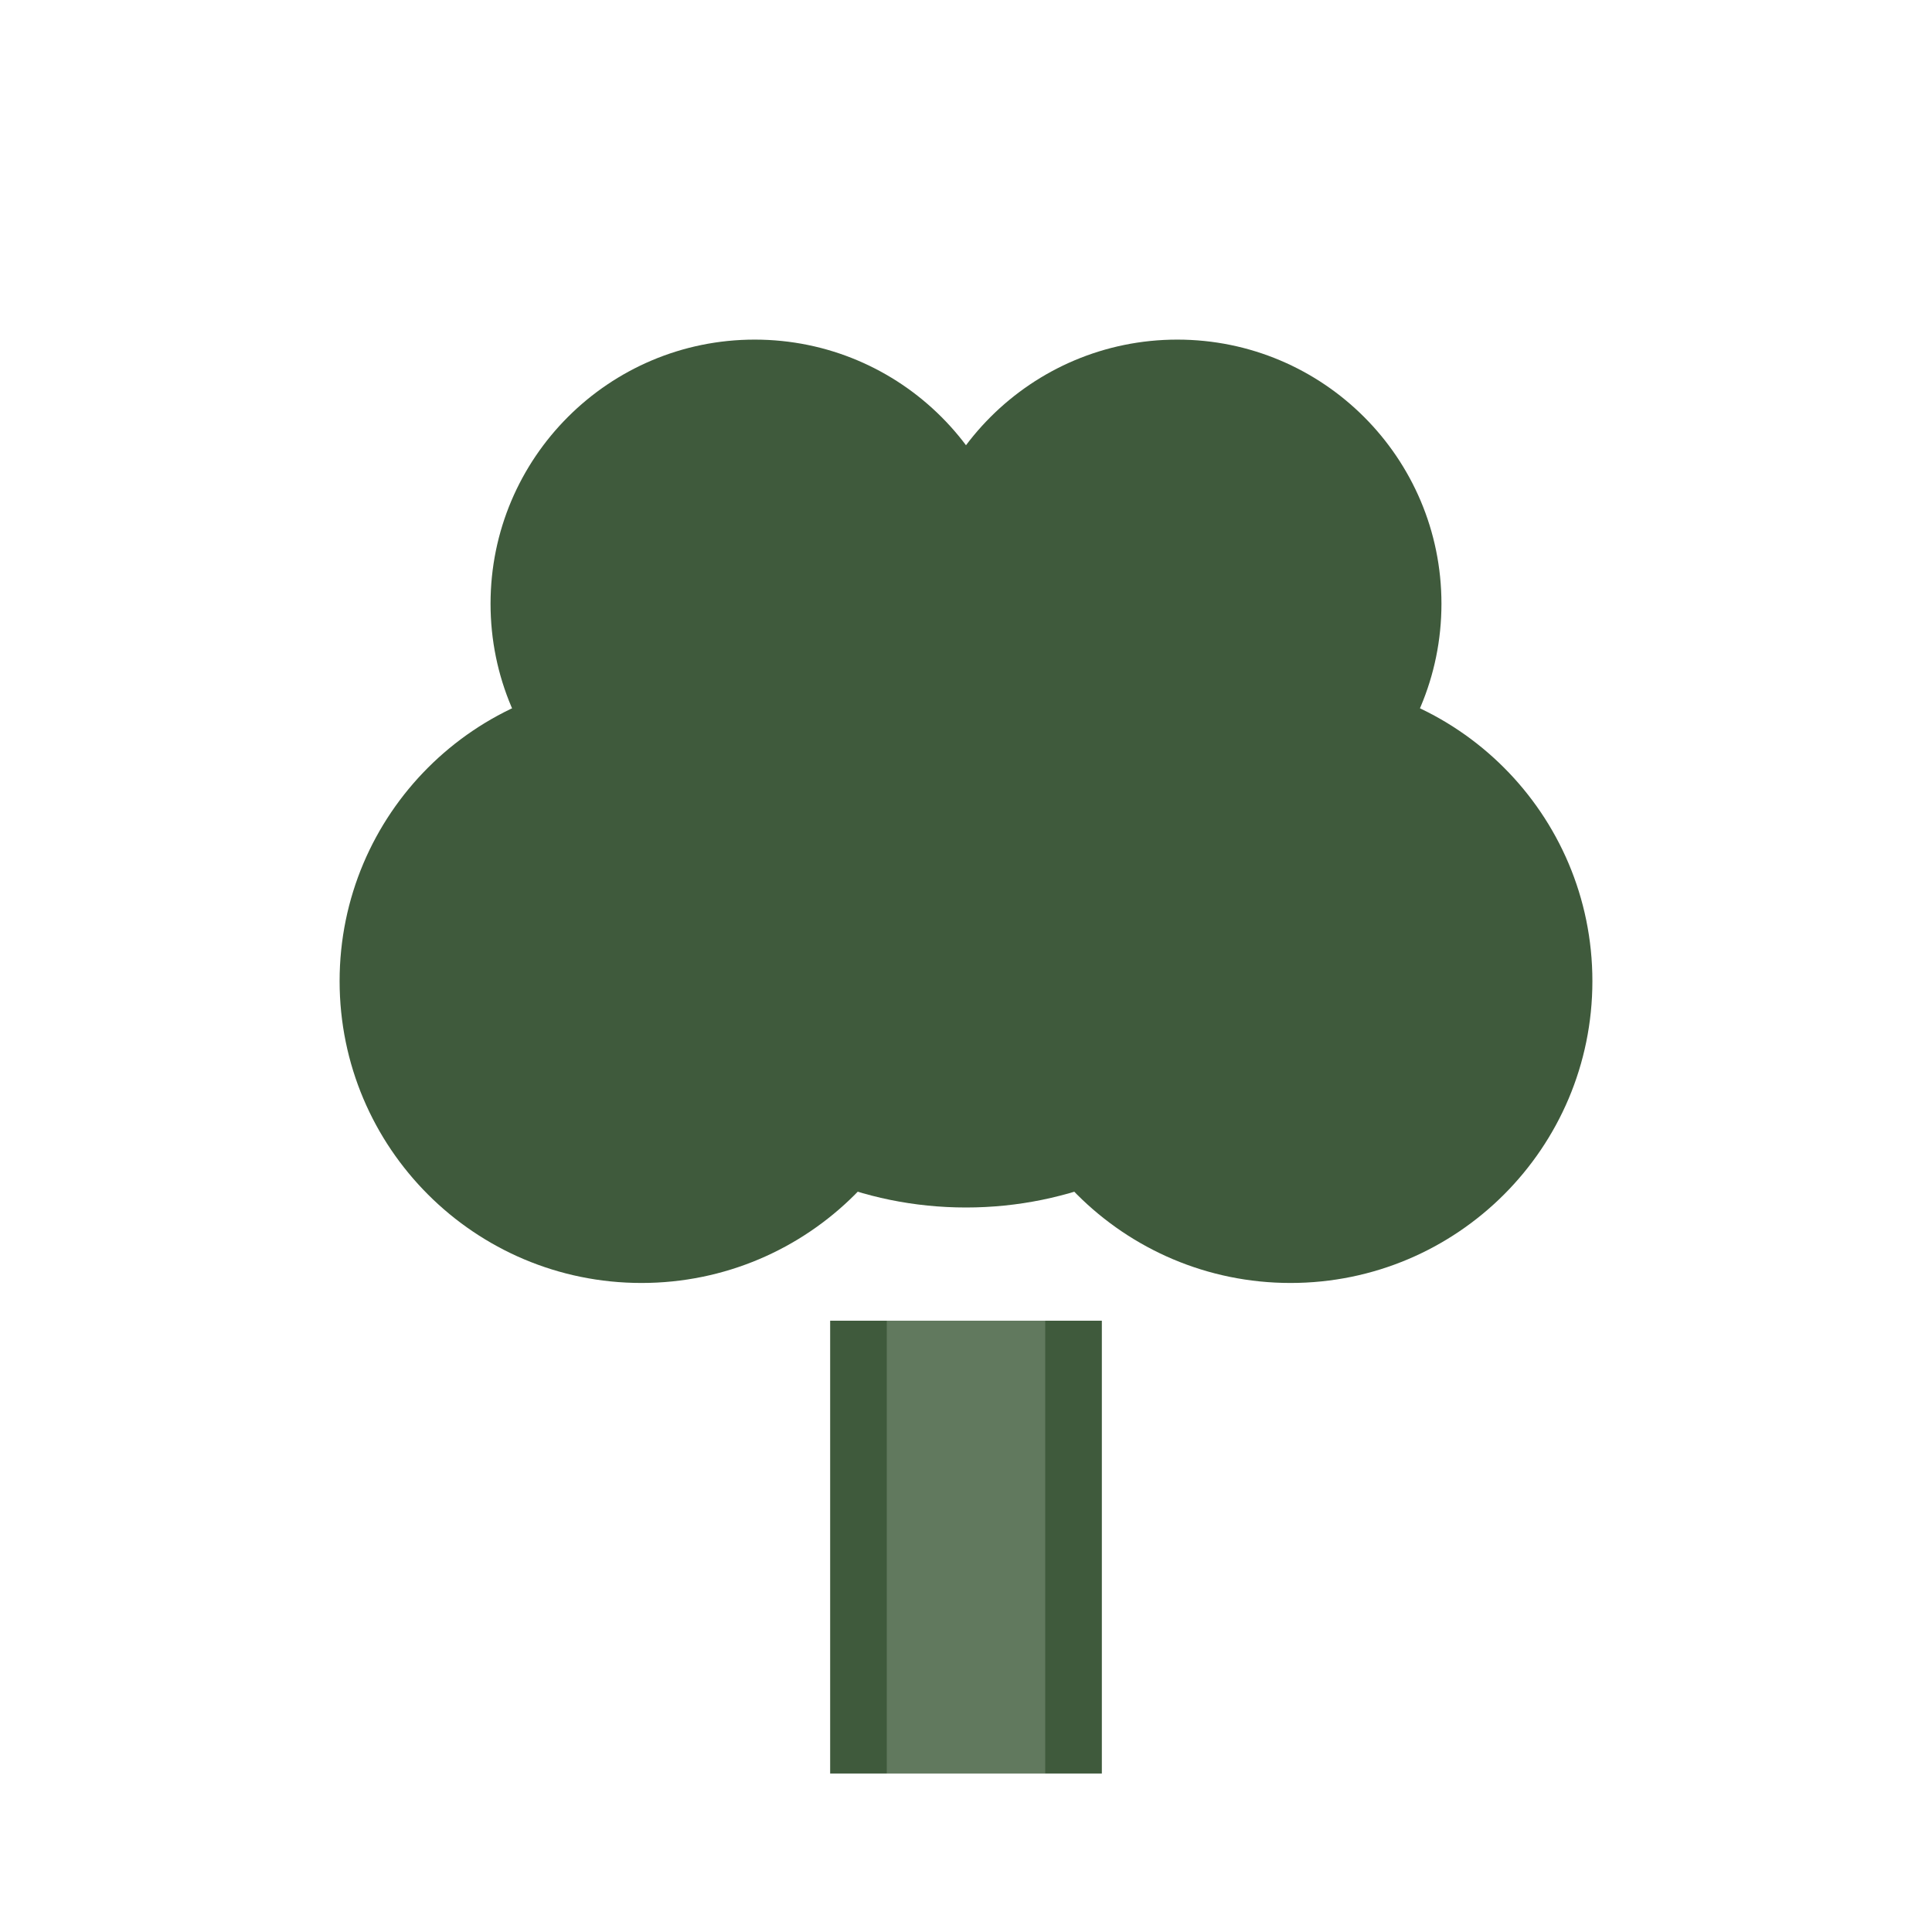
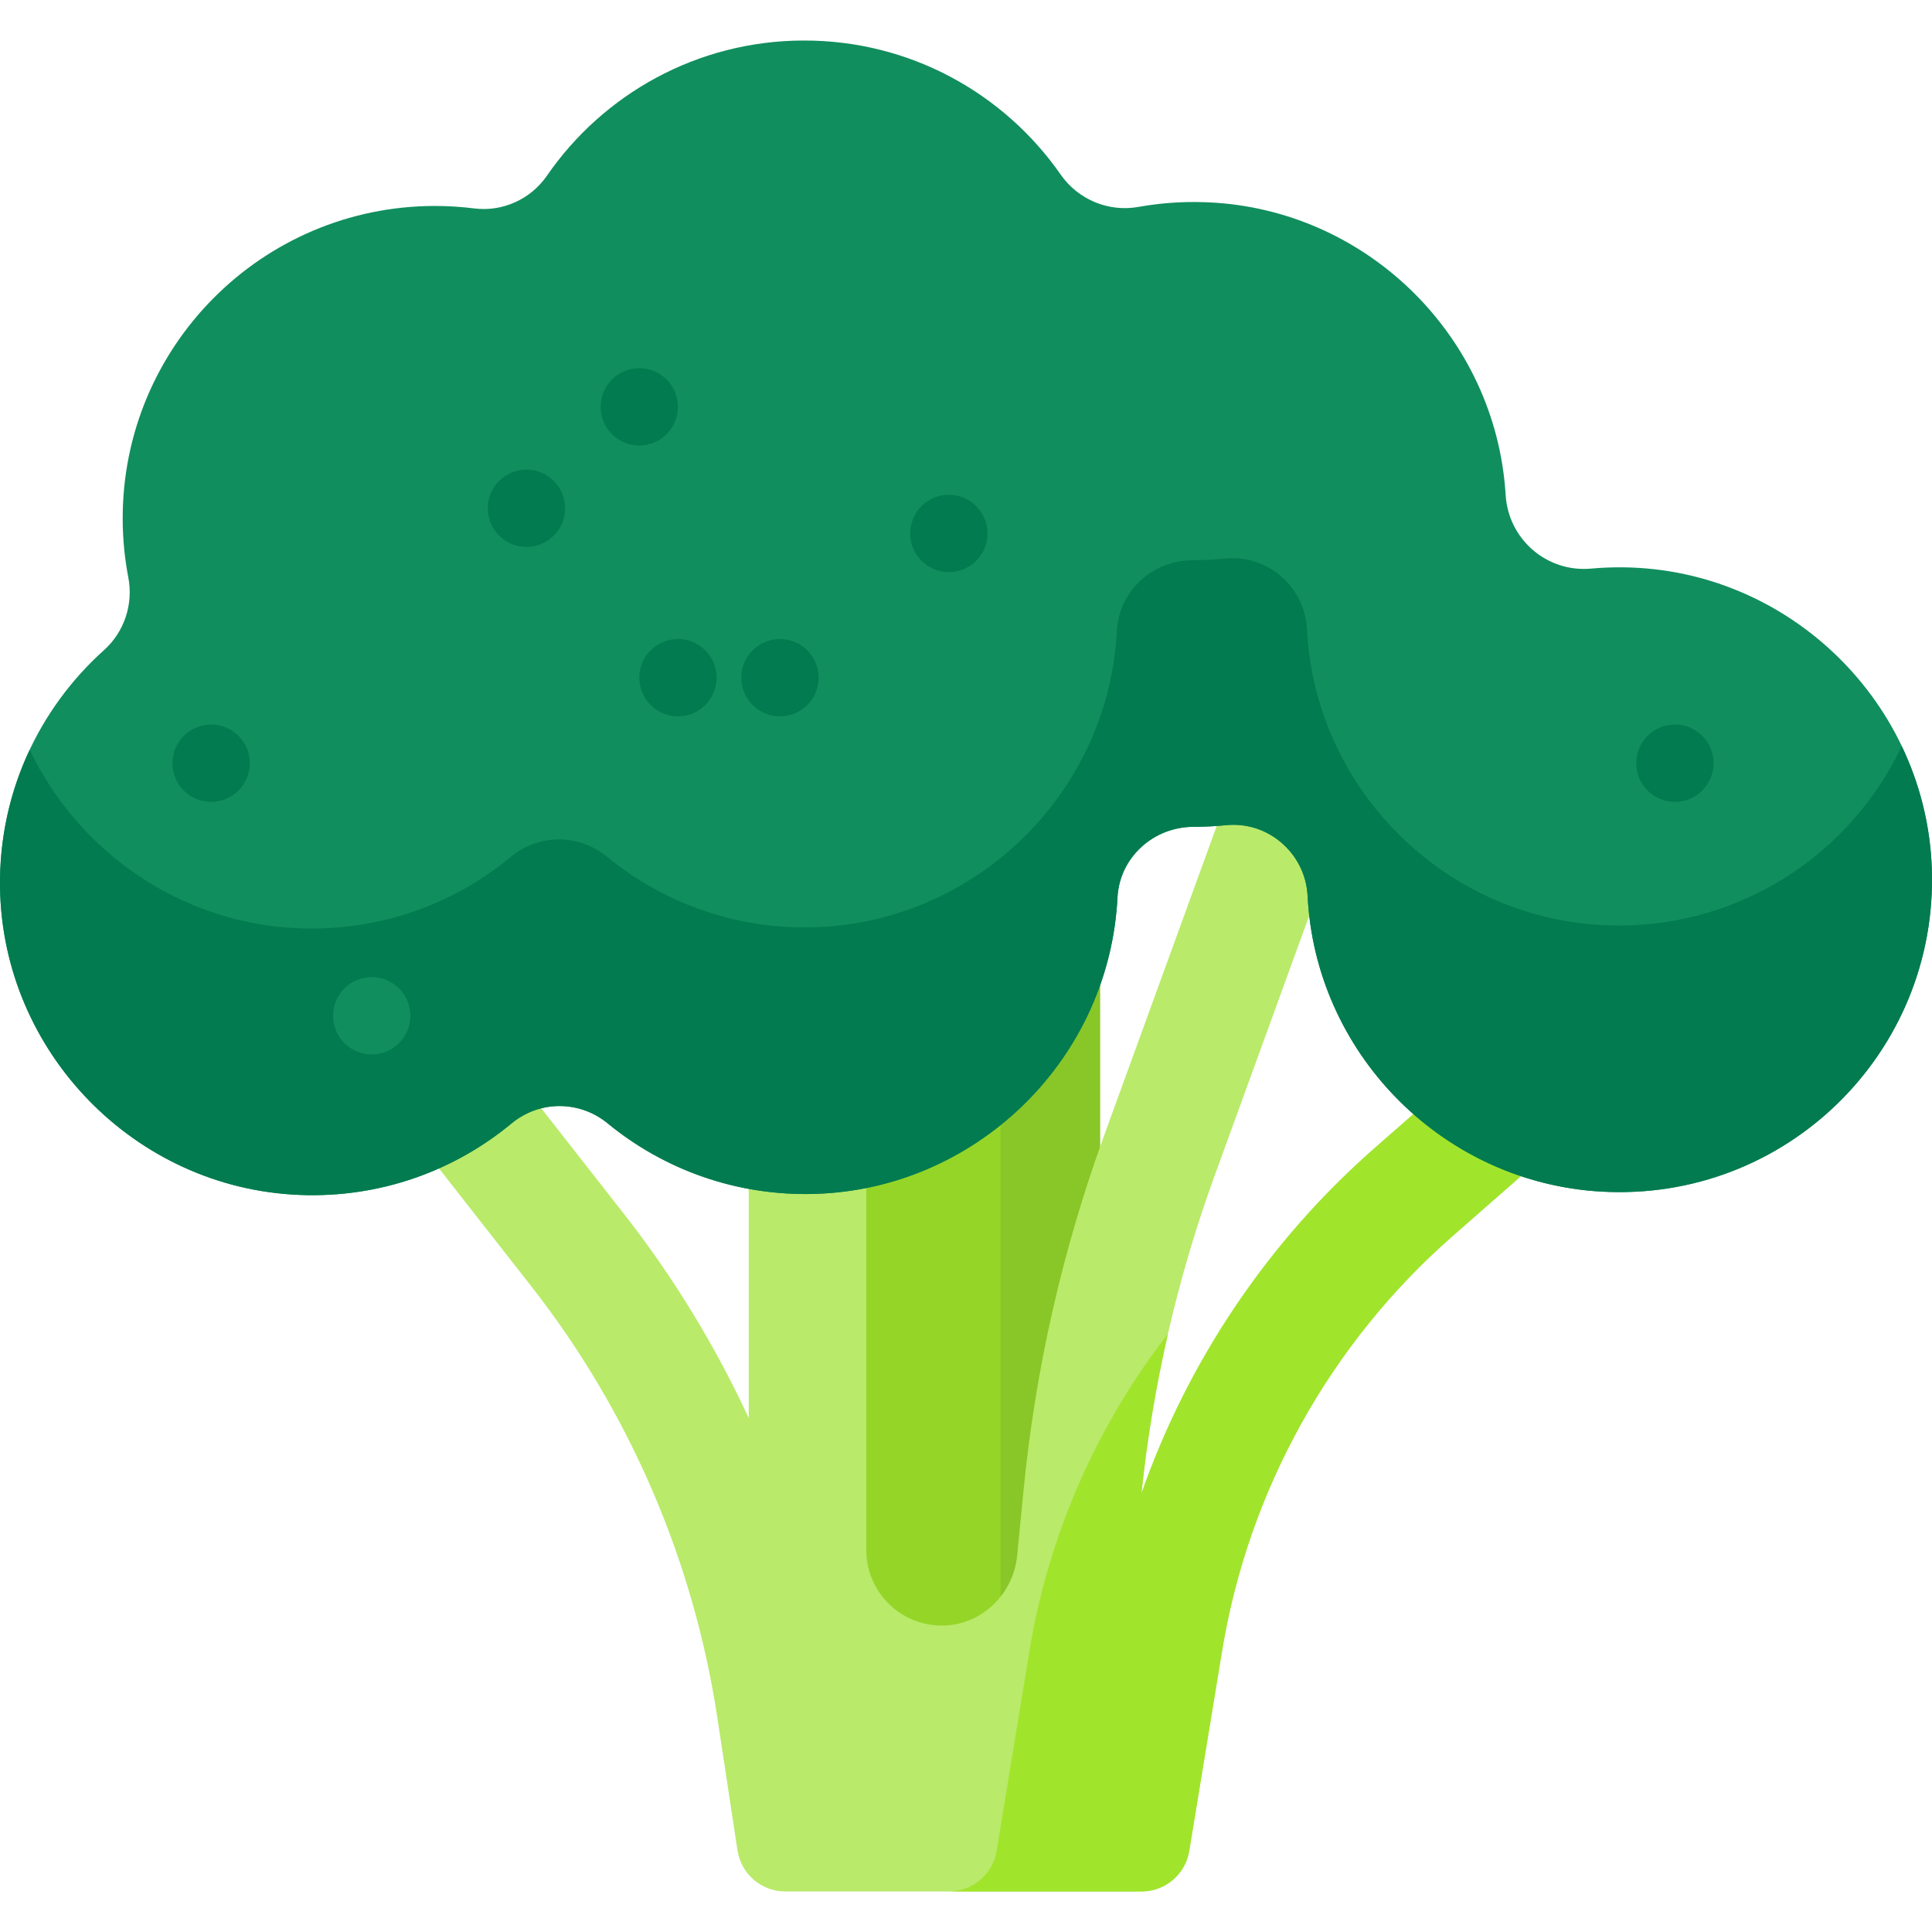
- <svg xmlns="http://www.w3.org/2000/svg" viewBox="0 0 512 512">
-   <path fill="#3F5A3C" d="M220 350h72v120h-72z" />
-   <circle fill="#3F5A3C" cx="256" cy="220" r="100" />
-   <circle fill="#3F5A3C" cx="170" cy="260" r="80" />
-   <circle fill="#3F5A3C" cx="342" cy="260" r="80" />
-   <circle fill="#3F5A3C" cx="200" cy="160" r="70" />
-   <circle fill="#3F5A3C" cx="312" cy="160" r="70" />
-   <path fill="#EAF3E6" d="M235 350h42v120h-42z" opacity="0.2" />
+ <svg xmlns="http://www.w3.org/2000/svg" id="Capa_1" enable-background="new 0 0 512 512" height="512" viewBox="0 0 512 512" width="512">
+   <g>
+     <g>
+       <g>
+         <path d="m218.276 222.049h73.239v263.185h-73.239z" fill="#95d528" />
+       </g>
+     </g>
+     <g>
+       <g>
+         <path d="m265.161 222.049h26.354v263.185h-26.354z" fill="#89c627" />
+       </g>
+     </g>
+     <g>
+       <path d="m411.263 263.072-46.96 41.166c-28.231 24.749-49.483 56.438-61.815 91.564 2.992-28.714 9.498-57.013 19.369-84.148l32.48-89.28-29.284-10.654-32.48 89.281c-11.04 30.347-18.212 61.965-21.345 94.105l-1.669 17.12c-1.004 10.301-9.501 18.508-19.85 18.566-11.105.062-20.126-8.921-20.126-20.011v-130.5h-31.161v95.515c-8.894-19.199-19.983-37.39-33.097-54.135l-42.276-53.981-24.533 19.213 42.276 53.981c25.941 33.125 42.988 72.62 49.297 114.216l5.349 35.263c.952 6.273 6.344 10.909 12.689 10.909h94.37c6.286 0 11.646-4.552 12.665-10.755l8.703-53.015c6.97-42.457 28.626-81.46 60.981-109.823l46.96-41.166z" fill="#b9ea6a" />
+     </g>
+     <g>
+       <g>
+         <path d="m411.263 263.072-46.96 41.166c-28.231 24.749-49.483 56.438-61.815 91.564 1.484-14.24 3.834-28.377 7.028-42.321-18.911 24.382-31.648 53.291-36.691 84.012l-8.703 53.015c-1.018 6.203-6.379 10.755-12.665 10.755h51.04c6.286 0 11.647-4.552 12.665-10.755l8.703-53.015c6.97-42.457 28.626-81.46 60.981-109.823l46.959-41.166z" fill="#a1e42c" />
+       </g>
+     </g>
+     <g>
+       <path d="m430.526 150.353c-3.002-.047-5.968.067-8.889.332-11.716 1.065-21.91-7.778-22.627-19.52-.016-.27-.034-.54-.053-.81-2.884-40.848-35.818-73.768-76.668-76.617-7.067-.493-13.959-.093-20.576 1.093-7.953 1.426-16.003-1.933-20.62-8.563-14.993-21.528-39.936-35.597-68.157-35.53-28.223.066-53.114 14.247-68.009 35.846-4.29 6.221-11.746 9.599-19.243 8.651-3.462-.438-6.99-.661-10.572-.653-45.724.107-82.705 37.261-82.597 82.985.012 5.28.525 10.44 1.486 15.441 1.37 7.123-1.057 14.458-6.458 19.301-17.218 15.439-27.934 37.974-27.529 62.999.704 43.587 35.76 79.583 79.316 81.358 21.412.873 41.093-6.395 56.234-18.947 7.417-6.149 18.023-6.13 25.473-.021 14.895 12.213 34.117 19.334 55.016 18.693 42.099-1.291 76.865-34.609 79.971-76.613.047-.637.087-1.273.119-1.908.543-10.658 9.528-18.761 20.199-18.756h.231c2.805-.007 5.577-.153 8.31-.432 11.194-1.145 21.077 7.486 21.646 18.724.031.603.068 1.207.111 1.813 2.965 41.181 36.454 74.195 77.674 76.565 48.947 2.814 89.301-36.893 87.64-85.543-1.499-43.807-37.601-79.207-81.428-79.888z" fill="#118e5e" />
+     </g>
+     <g>
+       <path d="m511.951 230.241c-.396-11.59-3.234-22.581-7.977-32.508-13.886 29.459-44.636 49.418-79.829 47.395-41.219-2.37-74.709-35.384-77.674-76.565-.044-.606-.081-1.21-.111-1.813-.569-11.238-10.451-19.869-21.646-18.724-2.733.279-5.505.426-8.31.432-.077 0-.154 0-.231 0-10.672-.005-19.656 8.098-20.199 18.756-.032.634-.072 1.27-.119 1.908-3.105 42.004-37.872 75.322-79.971 76.613-20.899.641-40.122-6.48-55.016-18.693-7.451-6.109-18.056-6.128-25.473.021-15.141 12.552-34.822 19.82-56.234 18.947-31.433-1.281-58.432-20.388-71.295-47.305-5.224 11.078-8.067 23.498-7.855 36.603.704 43.586 35.76 79.583 79.316 81.358 21.412.873 41.093-6.395 56.234-18.947 7.417-6.149 18.023-6.13 25.473-.021 14.895 12.213 34.117 19.334 55.016 18.693 42.099-1.291 76.865-34.609 79.971-76.613.047-.637.087-1.273.119-1.908.543-10.658 9.528-18.761 20.199-18.756h.23c2.805-.007 5.577-.153 8.31-.432 11.194-1.144 21.077 7.486 21.646 18.724.03.603.068 1.207.111 1.813 2.965 41.181 36.454 74.195 77.674 76.565 48.947 2.815 89.301-36.892 87.641-85.543z" fill="#017b4f" />
+     </g>
+     <g>
+       <circle cx="139.516" cy="134.701" fill="#017b4f" r="10.245" />
+     </g>
+     <g>
+       <circle cx="169.417" cy="107.824" fill="#017b4f" r="10.245" />
+     </g>
+     <g>
+       <circle cx="179.662" cy="179.588" fill="#017b4f" r="10.245" />
+     </g>
+     <g>
+       <circle cx="206.696" cy="179.588" fill="#017b4f" r="10.245" />
+     </g>
+     <g>
+       <circle cx="251.458" cy="141.37" fill="#017b4f" r="10.245" />
+     </g>
+     <g>
+       <circle cx="443.868" cy="202.26" fill="#017b4f" r="10.245" />
+     </g>
+     <g>
+       <circle cx="55.953" cy="202.26" fill="#017b4f" r="10.245" />
+     </g>
+     <g>
+       <circle cx="98.516" cy="269.192" fill="#118e5e" r="10.245" />
+     </g>
+   </g>
</svg>
